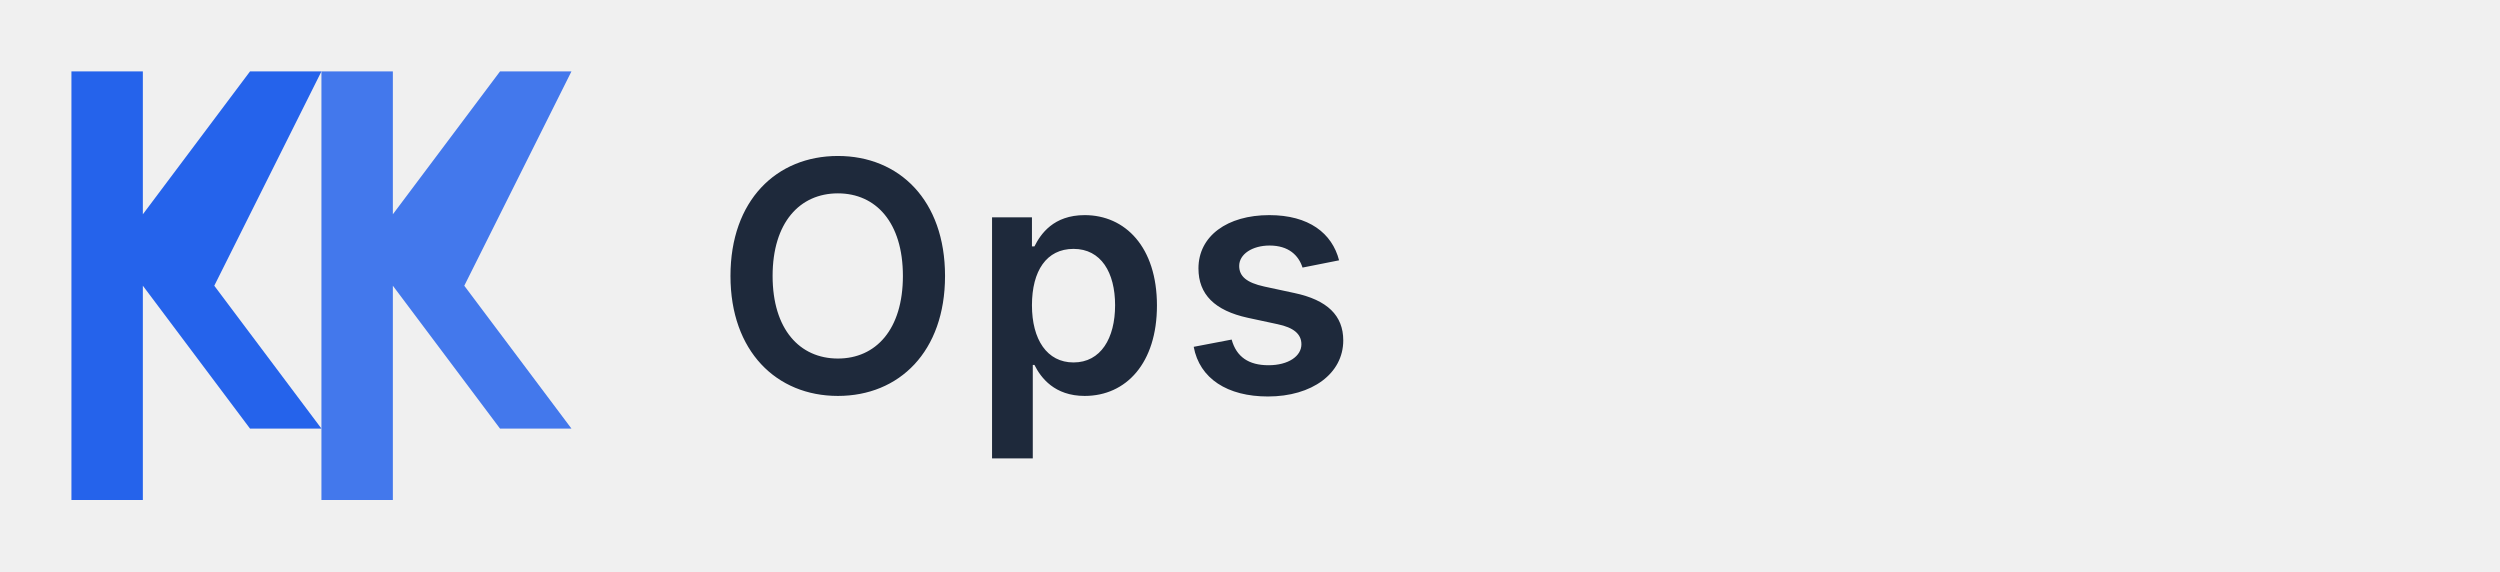
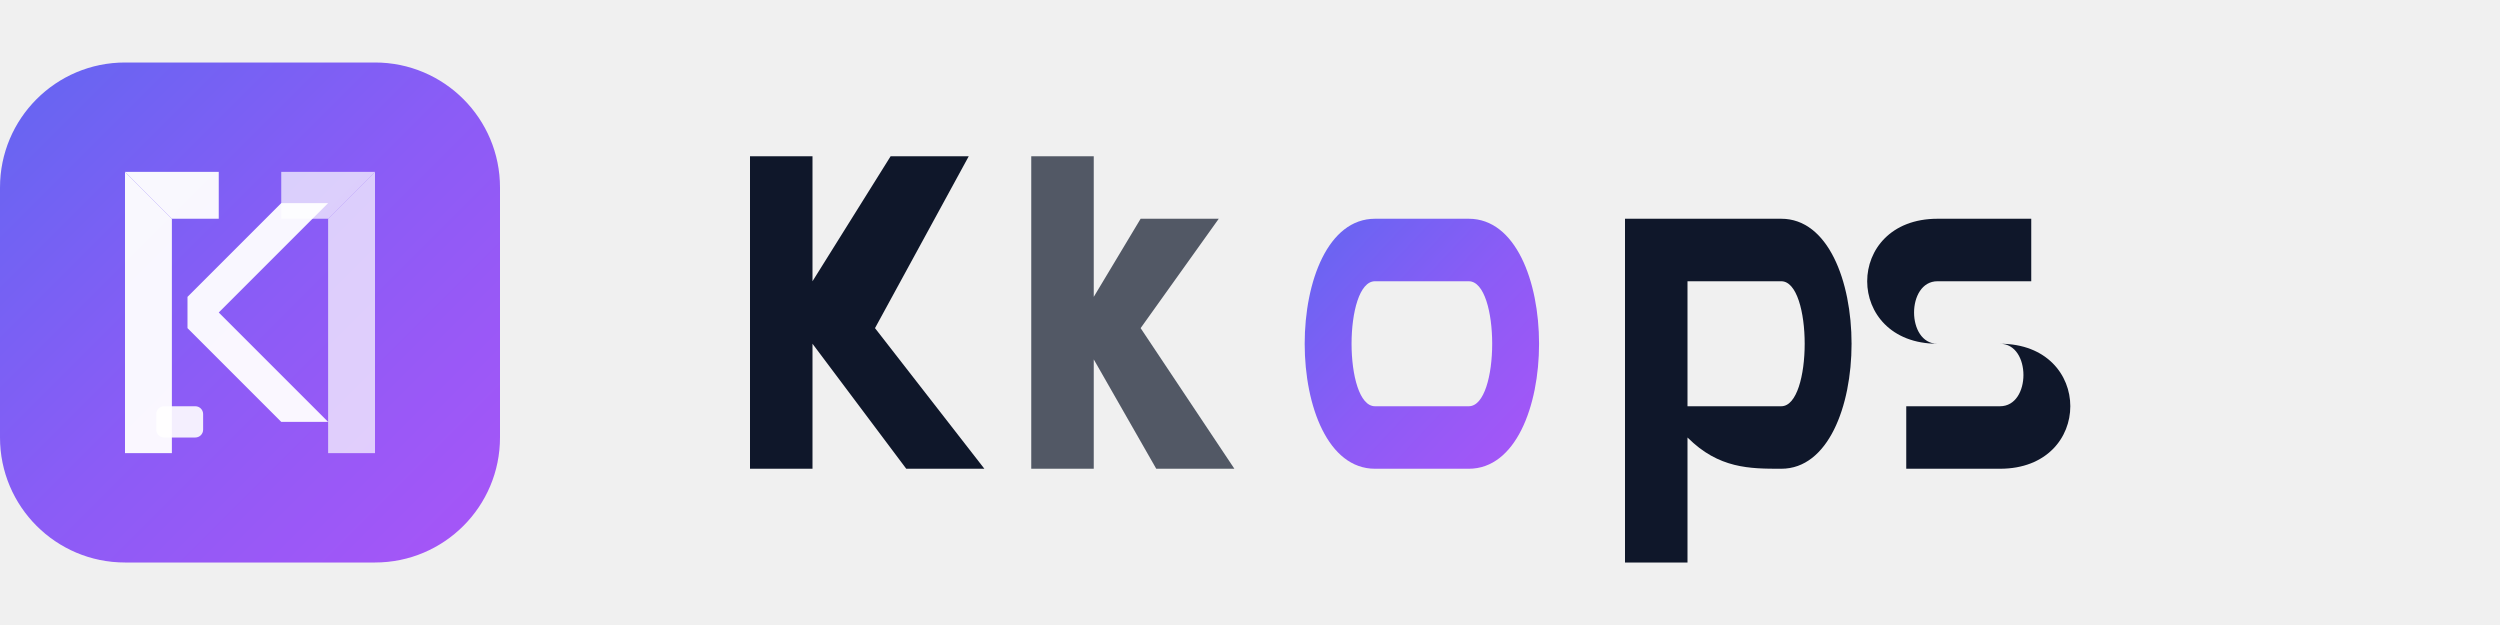
- <svg xmlns="http://www.w3.org/2000/svg" width="140" height="32" viewBox="0 0 140 32" fill="none">
-   <path d="M4 4 L4 28 L8 28 L8 16 L14 24 L18 24 L12 16 L18 4 L14 4 L8 12 L8 4 Z" fill="#2563EB" />
-   <path d="M18 4 L18 28 L22 28 L22 16 L28 24 L32 24 L26 16 L32 4 L28 4 L22 12 L22 4 Z" fill="#2563EB" fill-opacity="0.85" />
-   <text x="40" y="22" font-family="system-ui, -apple-system, 'Segoe UI', sans-serif" font-size="18" font-weight="600" fill="#1E293B" letter-spacing="0.5px">Ops</text>
+ <svg xmlns="http://www.w3.org/2000/svg" width="160" height="40" viewBox="0 0 160 40" fill="none">
+   <defs>
+     <linearGradient id="logoLightGradient" x1="0%" y1="0%" x2="100%" y2="100%">
+       <stop offset="0%" style="stop-color:#6366F1" />
+       <stop offset="50%" style="stop-color:#8B5CF6" />
+       <stop offset="100%" style="stop-color:#A855F7" />
+     </linearGradient>
+   </defs>
+   <rect x="0" y="4" width="32" height="32" rx="8" fill="url(#logoLightGradient)" />
+   <path d="M8 11 L8 29 L11 29 L11 14 L8 11 Z" fill="white" fill-opacity="0.95" />
+   <path d="M8 11 L14 11 L14 14 L11 14 L8 11 Z" fill="white" fill-opacity="0.95" />
+   <path d="M12 19 L18 13 L21 13 L14 20 L21 27 L18 27 L12 21 Z" fill="white" fill-opacity="0.95" />
+   <path d="M24 11 L24 29 L21 29 L21 14 L24 11 Z" fill="white" fill-opacity="0.7" />
+   <path d="M24 11 L18 11 L18 14 L21 14 L24 11 Z" fill="white" fill-opacity="0.7" />
+   <rect x="10" y="26" width="3" height="2" rx="0.5" fill="white" fill-opacity="0.9">
+     <animate attributeName="opacity" values="1;0.4;1" dur="1.2s" repeatCount="indefinite" />
+   </rect>
+   <path d="M48 10 L48 30 L52 30 L52 22 L58 30 L63 30 L56 21 L62 10 L57 10 L52 18 L52 10 Z" fill="#0F172A" />
+   <path d="M66 10 L66 30 L70 30 L70 23 L74 30 L79 30 L73 21 L78 14 L73 14 L70 19 L70 10 Z" fill="#0F172A" fill-opacity="0.7" />
+   <path d="M88 14 C82 14 82 30 88 30 L94 30 C100 30 100 14 94 14 Z M88 18 L94 18 C96 18 96 26 94 26 L88 26 C86 26 86 18 88 18 Z" fill="url(#logoLightGradient)" />
+   <path d="M104 14 L104 36 L108 36 L108 28 C110 30 112 30 114 30 C120 30 120 14 114 14 L108 14 L108 18 L114 18 C116 18 116 26 114 26 L108 26 L108 14 Z" fill="#0F172A" />
+   <path d="M124 14 C118 14 118 22 124 22 L128 22 C130 22 130 26 128 26 L122 26 L122 30 L128 30 C134 30 134 22 128 22 L124 22 C122 22 122 18 124 18 L130 18 L130 14 Z" fill="#0F172A" />
</svg>
